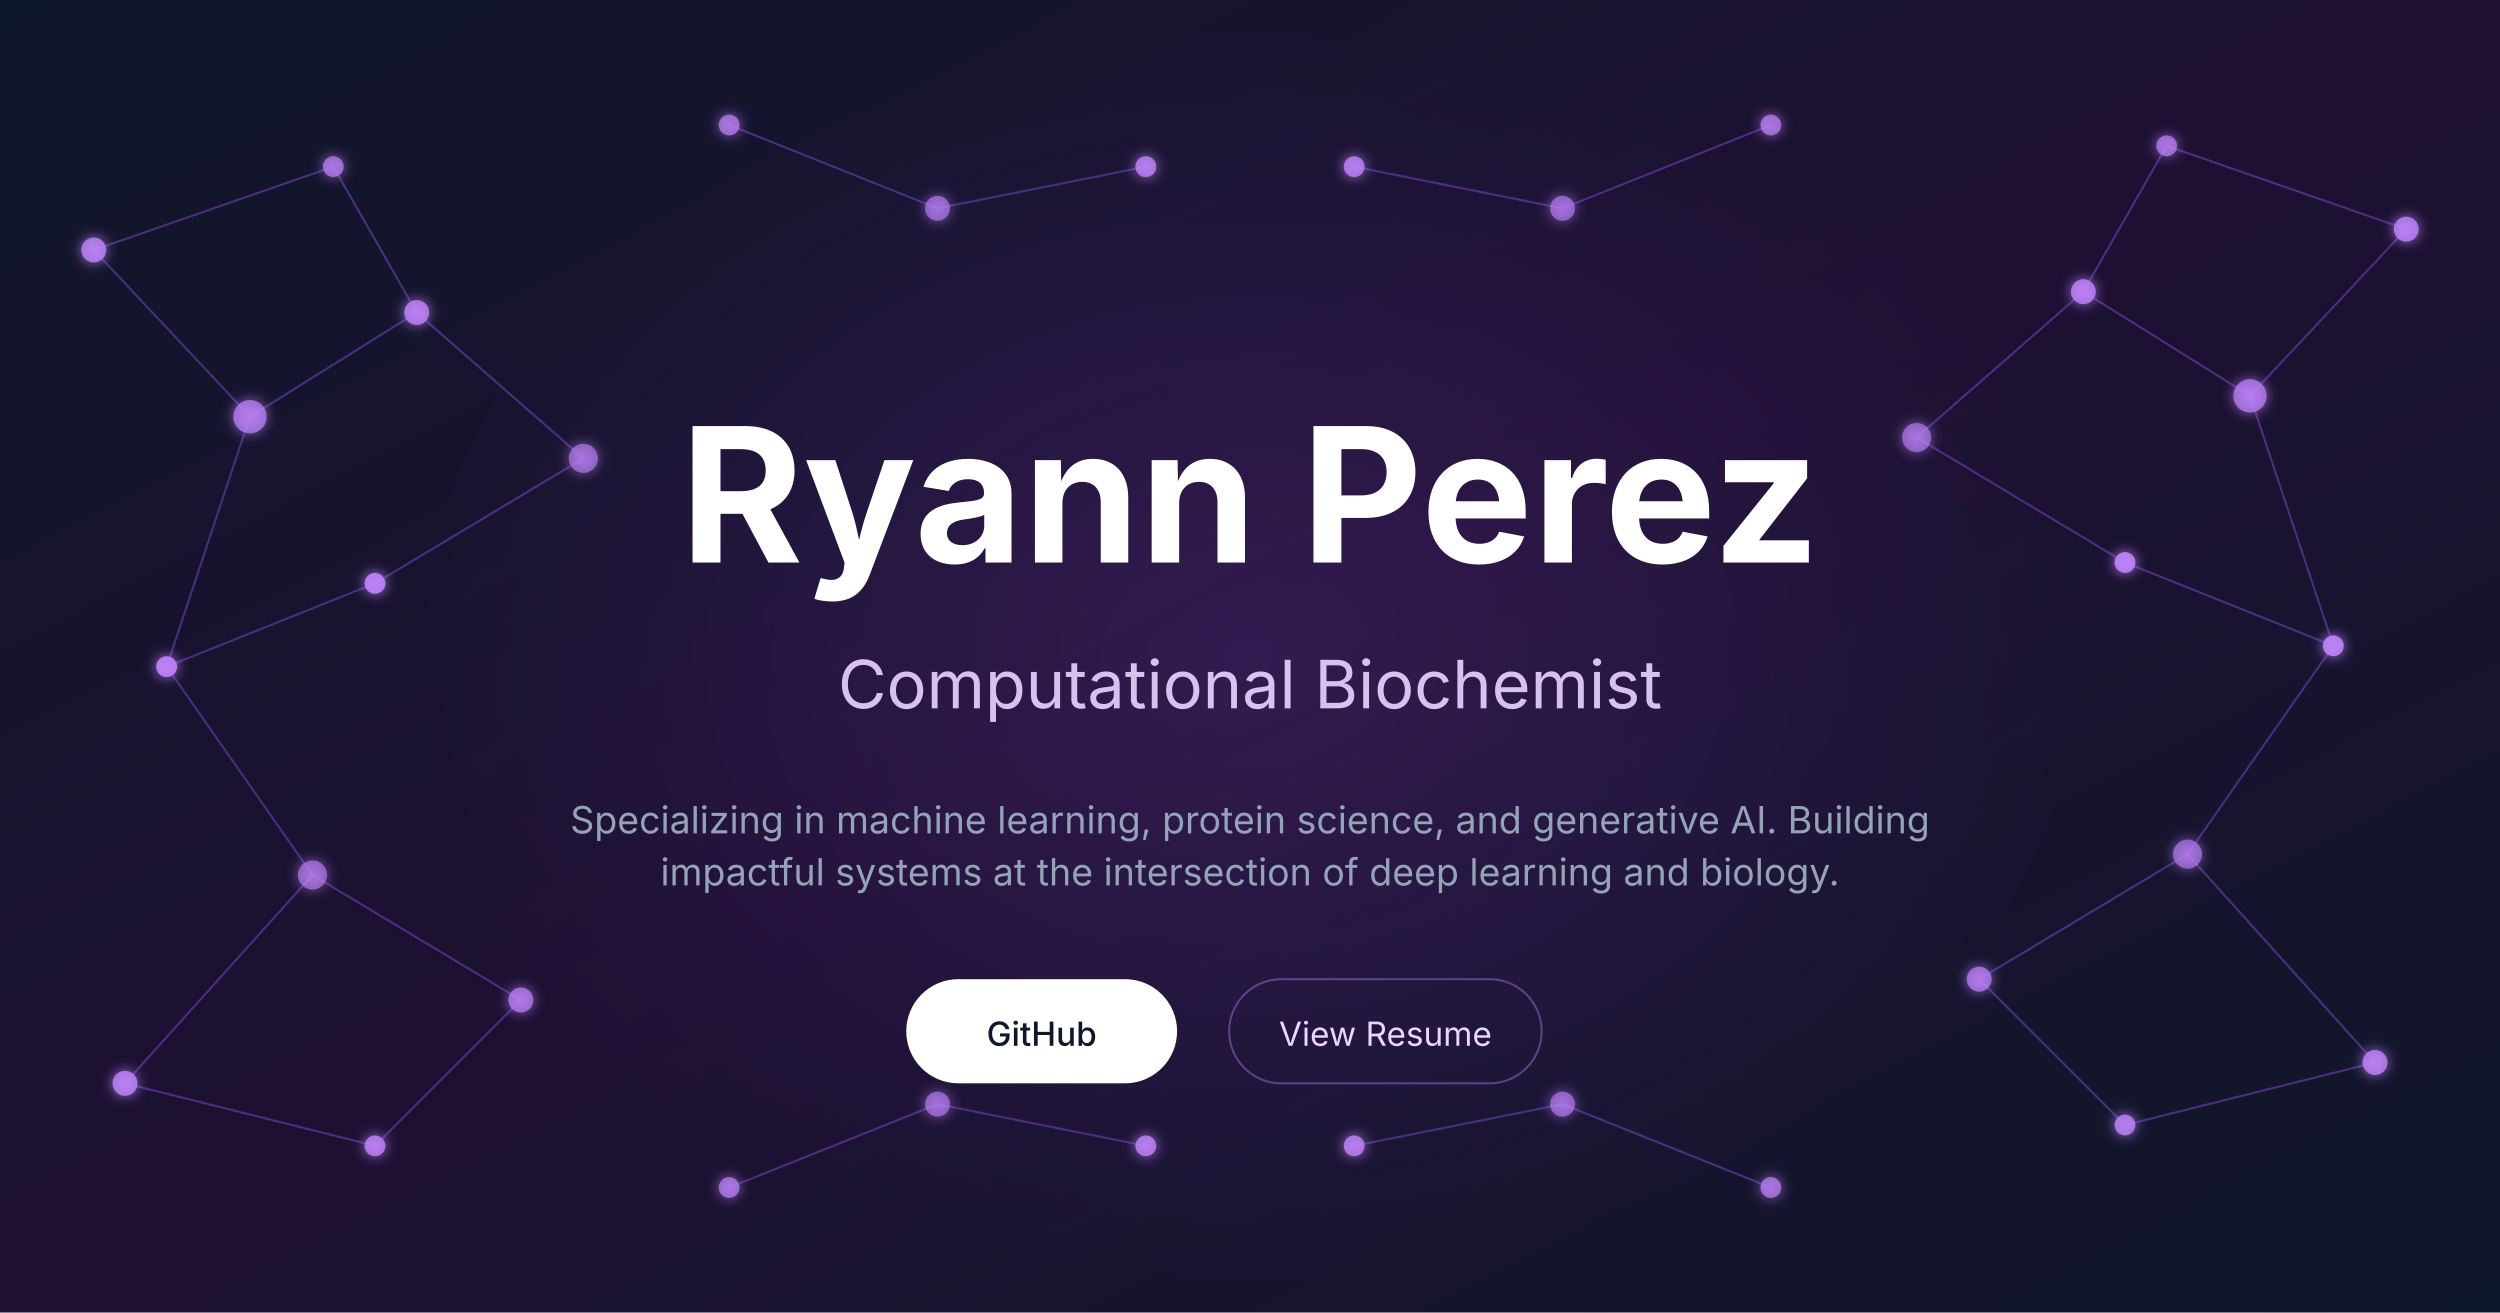
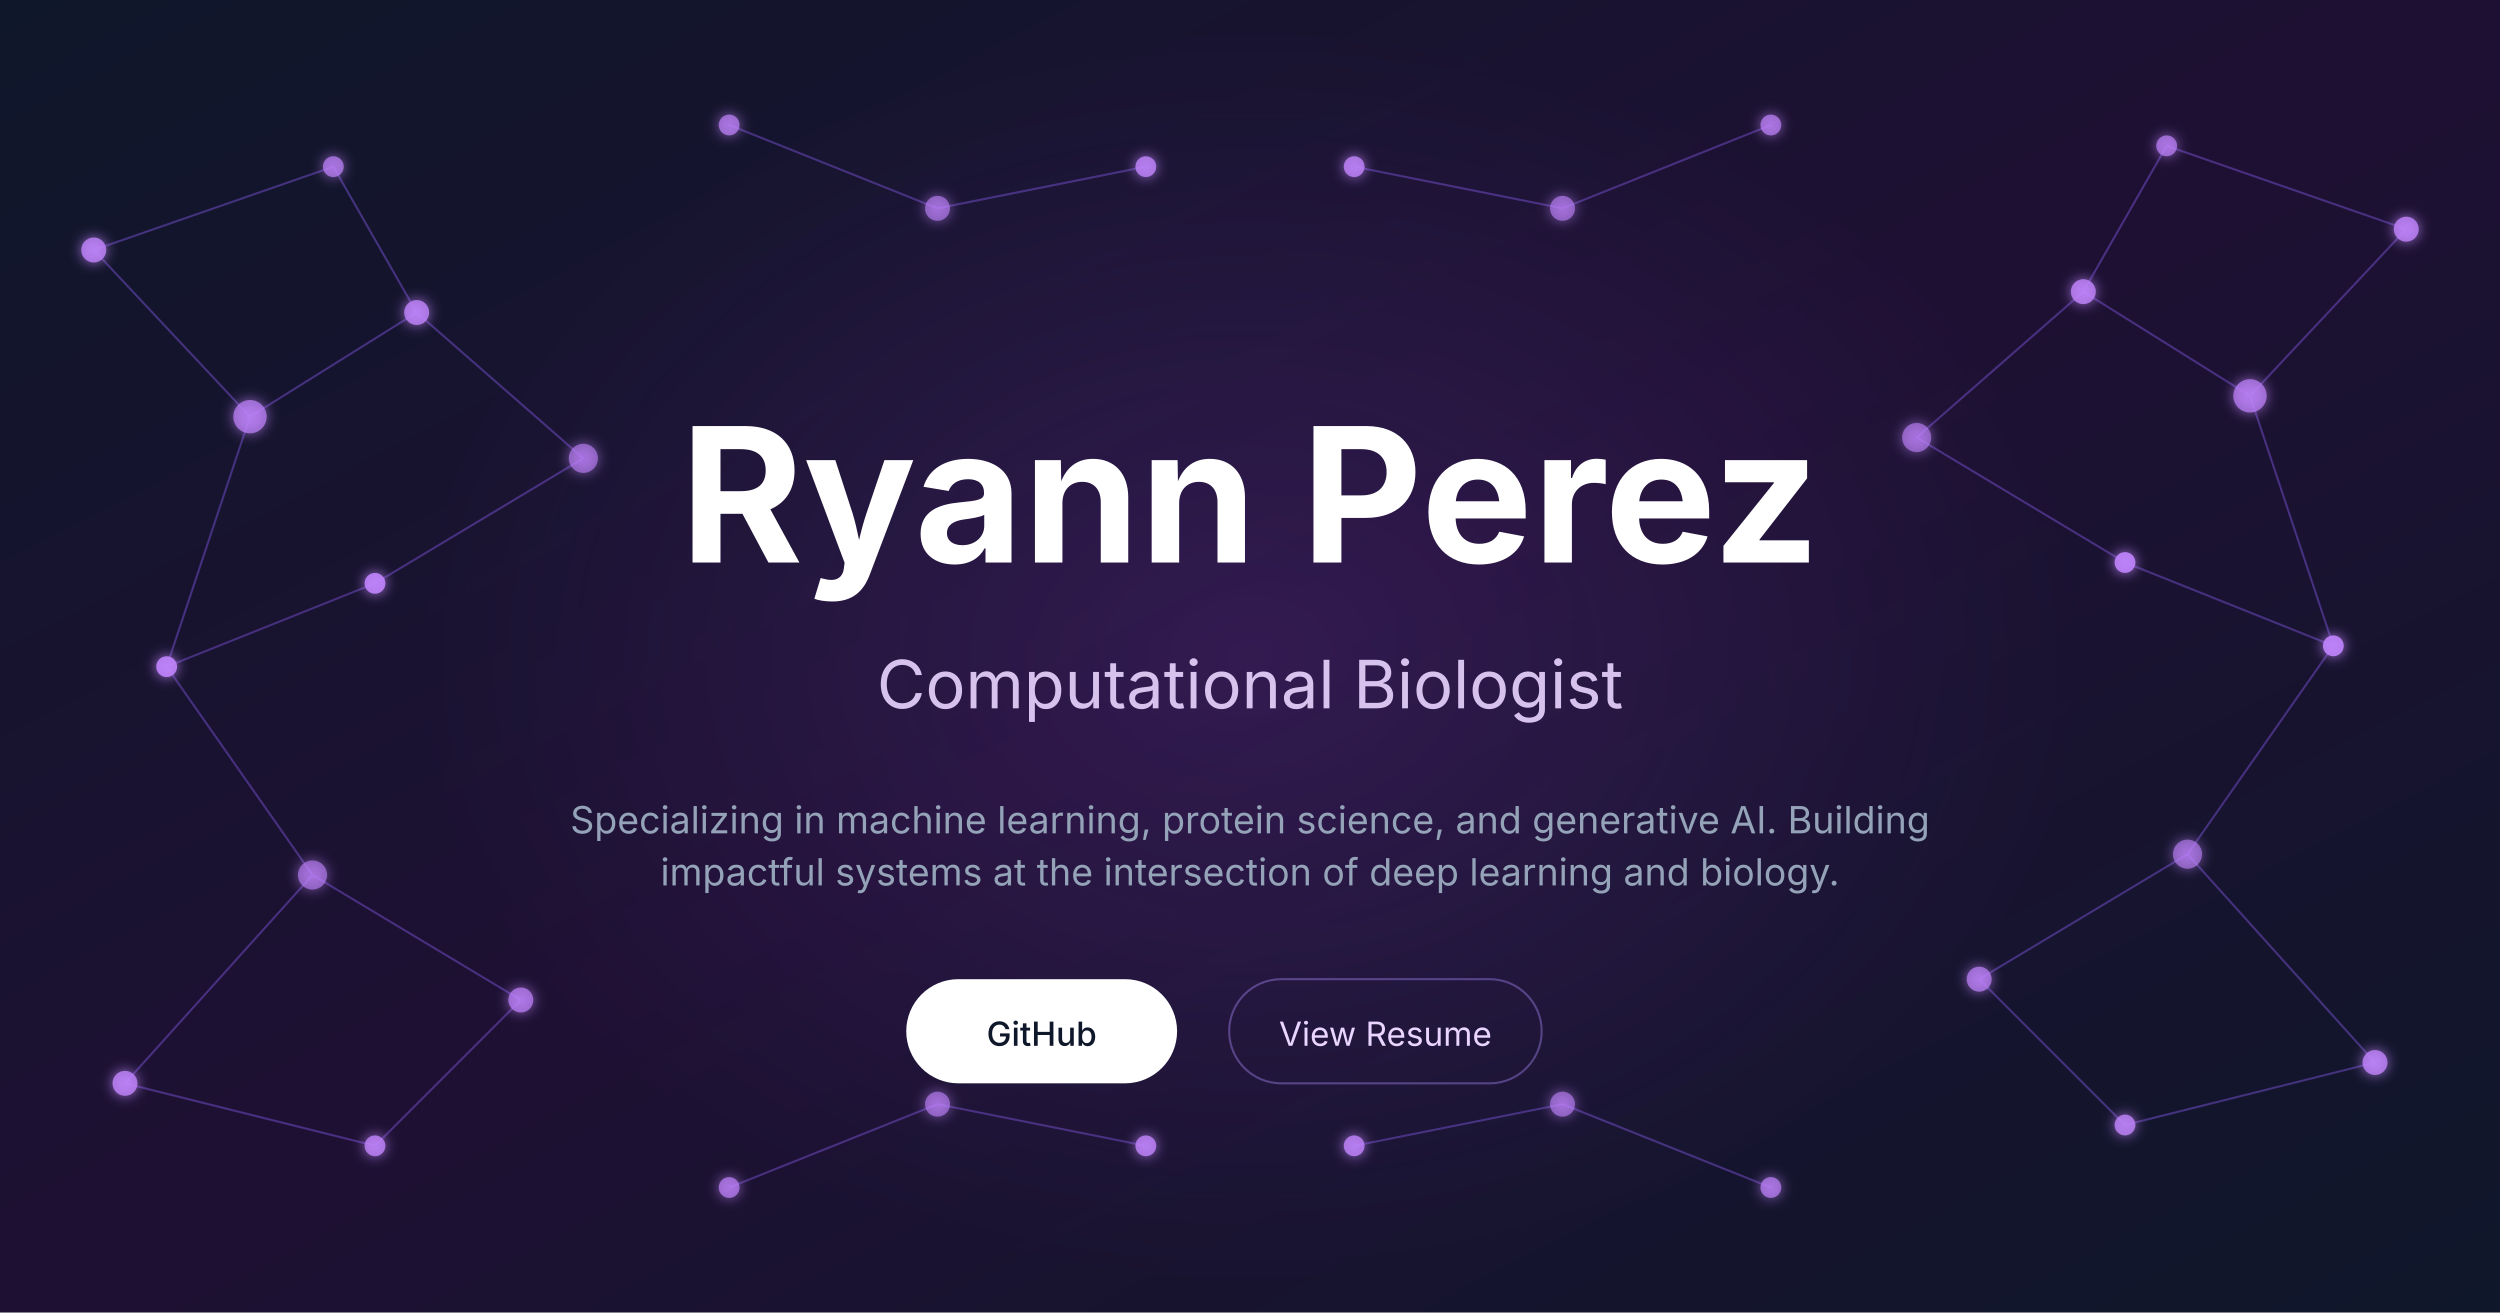
<svg xmlns="http://www.w3.org/2000/svg" width="1200" height="630">
  <defs>
    <linearGradient id="bgGradient" x1="0%" y1="0%" x2="100%" y2="100%">
      <stop offset="0%" style="stop-color:#0f172a" />
      <stop offset="50%" style="stop-color:#1e1033" />
      <stop offset="100%" style="stop-color:#0f172a" />
    </linearGradient>
    <filter id="glow" x="-50%" y="-50%" width="200%" height="200%">
      <feGaussianBlur stdDeviation="3" result="coloredBlur" />
      <feMerge>
        <feMergeNode in="coloredBlur" />
        <feMergeNode in="SourceGraphic" />
      </feMerge>
    </filter>
    <filter id="strongGlow" x="-100%" y="-100%" width="300%" height="300%">
      <feGaussianBlur stdDeviation="8" result="coloredBlur" />
      <feMerge>
        <feMergeNode in="coloredBlur" />
        <feMergeNode in="SourceGraphic" />
      </feMerge>
    </filter>
    <radialGradient id="centerGlow" cx="50%" cy="50%" r="50%">
      <stop offset="0%" style="stop-color:#a855f7;stop-opacity:0.15" />
      <stop offset="100%" style="stop-color:#a855f7;stop-opacity:0" />
    </radialGradient>
  </defs>
  <rect width="1200" height="630" fill="url(#bgGradient)" />
  <ellipse cx="600" cy="315" rx="400" ry="300" fill="url(#centerGlow)" />
  <g stroke="#8b5cf6" stroke-width="1" opacity="0.4">
    <line x1="45" y1="120" x2="120" y2="200" />
    <line x1="120" y1="200" x2="80" y2="320" />
    <line x1="80" y1="320" x2="150" y2="420" />
    <line x1="150" y1="420" x2="60" y2="520" />
    <line x1="120" y1="200" x2="200" y2="150" />
    <line x1="200" y1="150" x2="280" y2="220" />
    <line x1="80" y1="320" x2="180" y2="280" />
    <line x1="150" y1="420" x2="250" y2="480" />
    <line x1="45" y1="120" x2="160" y2="80" />
    <line x1="160" y1="80" x2="200" y2="150" />
    <line x1="280" y1="220" x2="180" y2="280" />
    <line x1="250" y1="480" x2="180" y2="550" />
    <line x1="60" y1="520" x2="180" y2="550" />
    <line x1="1155" y1="110" x2="1080" y2="190" />
    <line x1="1080" y1="190" x2="1120" y2="310" />
    <line x1="1120" y1="310" x2="1050" y2="410" />
    <line x1="1050" y1="410" x2="1140" y2="510" />
    <line x1="1080" y1="190" x2="1000" y2="140" />
    <line x1="1000" y1="140" x2="920" y2="210" />
    <line x1="1120" y1="310" x2="1020" y2="270" />
    <line x1="1050" y1="410" x2="950" y2="470" />
    <line x1="1155" y1="110" x2="1040" y2="70" />
    <line x1="1040" y1="70" x2="1000" y2="140" />
    <line x1="920" y1="210" x2="1020" y2="270" />
    <line x1="950" y1="470" x2="1020" y2="540" />
    <line x1="1140" y1="510" x2="1020" y2="540" />
    <line x1="350" y1="60" x2="450" y2="100" />
    <line x1="450" y1="100" x2="550" y2="80" />
    <line x1="650" y1="80" x2="750" y2="100" />
    <line x1="750" y1="100" x2="850" y2="60" />
    <line x1="350" y1="570" x2="450" y2="530" />
    <line x1="450" y1="530" x2="550" y2="550" />
    <line x1="650" y1="550" x2="750" y2="530" />
    <line x1="750" y1="530" x2="850" y2="570" />
  </g>
  <g filter="url(#glow)">
    <circle cx="45" cy="120" r="6" fill="#c084fc" opacity="0.8" />
    <circle cx="120" cy="200" r="8" fill="#c084fc" opacity="0.7" />
    <circle cx="80" cy="320" r="5" fill="#c084fc" opacity="0.9" />
    <circle cx="150" cy="420" r="7" fill="#c084fc" opacity="0.6" />
    <circle cx="60" cy="520" r="6" fill="#c084fc" opacity="0.8" />
    <circle cx="160" cy="80" r="5" fill="#c084fc" opacity="0.7" />
    <circle cx="200" cy="150" r="6" fill="#c084fc" opacity="0.8" />
    <circle cx="280" cy="220" r="7" fill="#c084fc" opacity="0.6" />
    <circle cx="180" cy="280" r="5" fill="#c084fc" opacity="0.9" />
    <circle cx="250" cy="480" r="6" fill="#c084fc" opacity="0.7" />
    <circle cx="180" cy="550" r="5" fill="#c084fc" opacity="0.8" />
  </g>
  <g filter="url(#glow)">
    <circle cx="1155" cy="110" r="6" fill="#c084fc" opacity="0.8" />
    <circle cx="1080" cy="190" r="8" fill="#c084fc" opacity="0.7" />
    <circle cx="1120" cy="310" r="5" fill="#c084fc" opacity="0.9" />
    <circle cx="1050" cy="410" r="7" fill="#c084fc" opacity="0.6" />
    <circle cx="1140" cy="510" r="6" fill="#c084fc" opacity="0.8" />
    <circle cx="1040" cy="70" r="5" fill="#c084fc" opacity="0.7" />
    <circle cx="1000" cy="140" r="6" fill="#c084fc" opacity="0.8" />
    <circle cx="920" cy="210" r="7" fill="#c084fc" opacity="0.6" />
    <circle cx="1020" cy="270" r="5" fill="#c084fc" opacity="0.9" />
    <circle cx="950" cy="470" r="6" fill="#c084fc" opacity="0.7" />
    <circle cx="1020" cy="540" r="5" fill="#c084fc" opacity="0.8" />
  </g>
  <g filter="url(#glow)">
    <circle cx="350" cy="60" r="5" fill="#c084fc" opacity="0.7" />
    <circle cx="450" cy="100" r="6" fill="#c084fc" opacity="0.6" />
    <circle cx="550" cy="80" r="5" fill="#c084fc" opacity="0.8" />
    <circle cx="650" cy="80" r="5" fill="#c084fc" opacity="0.8" />
    <circle cx="750" cy="100" r="6" fill="#c084fc" opacity="0.6" />
    <circle cx="850" cy="60" r="5" fill="#c084fc" opacity="0.7" />
    <circle cx="350" cy="570" r="5" fill="#c084fc" opacity="0.7" />
    <circle cx="450" cy="530" r="6" fill="#c084fc" opacity="0.6" />
    <circle cx="550" cy="550" r="5" fill="#c084fc" opacity="0.8" />
    <circle cx="650" cy="550" r="5" fill="#c084fc" opacity="0.8" />
    <circle cx="750" cy="530" r="6" fill="#c084fc" opacity="0.6" />
    <circle cx="850" cy="570" r="5" fill="#c084fc" opacity="0.7" />
  </g>
  <text x="600" y="270" text-anchor="middle" font-family="system-ui, -apple-system, sans-serif" font-size="90" font-weight="bold" fill="white">
    Ryann Perez
  </text>
  <text x="600" y="340" text-anchor="middle" font-family="system-ui, -apple-system, sans-serif" font-size="32" fill="#e9d5ff" opacity="0.9">
-     Computational Biochemist
+     Computational Biologist
  </text>
  <text x="600" y="400" text-anchor="middle" font-family="system-ui, -apple-system, sans-serif" font-size="18" fill="#94a3b8">
    Specializing in machine learning, protein science, and generative AI. Building
  </text>
  <text x="600" y="425" text-anchor="middle" font-family="system-ui, -apple-system, sans-serif" font-size="18" fill="#94a3b8">
    impactful systems at the intersection of deep learning and biology.
  </text>
  <g transform="translate(435, 470)">
    <rect x="0" y="0" width="130" height="50" rx="25" fill="white" />
    <text x="65" y="32" text-anchor="middle" font-family="system-ui, -apple-system, sans-serif" font-size="16" font-weight="500" fill="#0f172a">GitHub</text>
  </g>
  <g transform="translate(590, 470)">
    <rect x="0" y="0" width="150" height="50" rx="25" fill="none" stroke="#a78bfa" stroke-opacity="0.4" stroke-width="1" />
    <text x="75" y="32" text-anchor="middle" font-family="system-ui, -apple-system, sans-serif" font-size="16" fill="#e9d5ff">View Resume</text>
  </g>
</svg>
